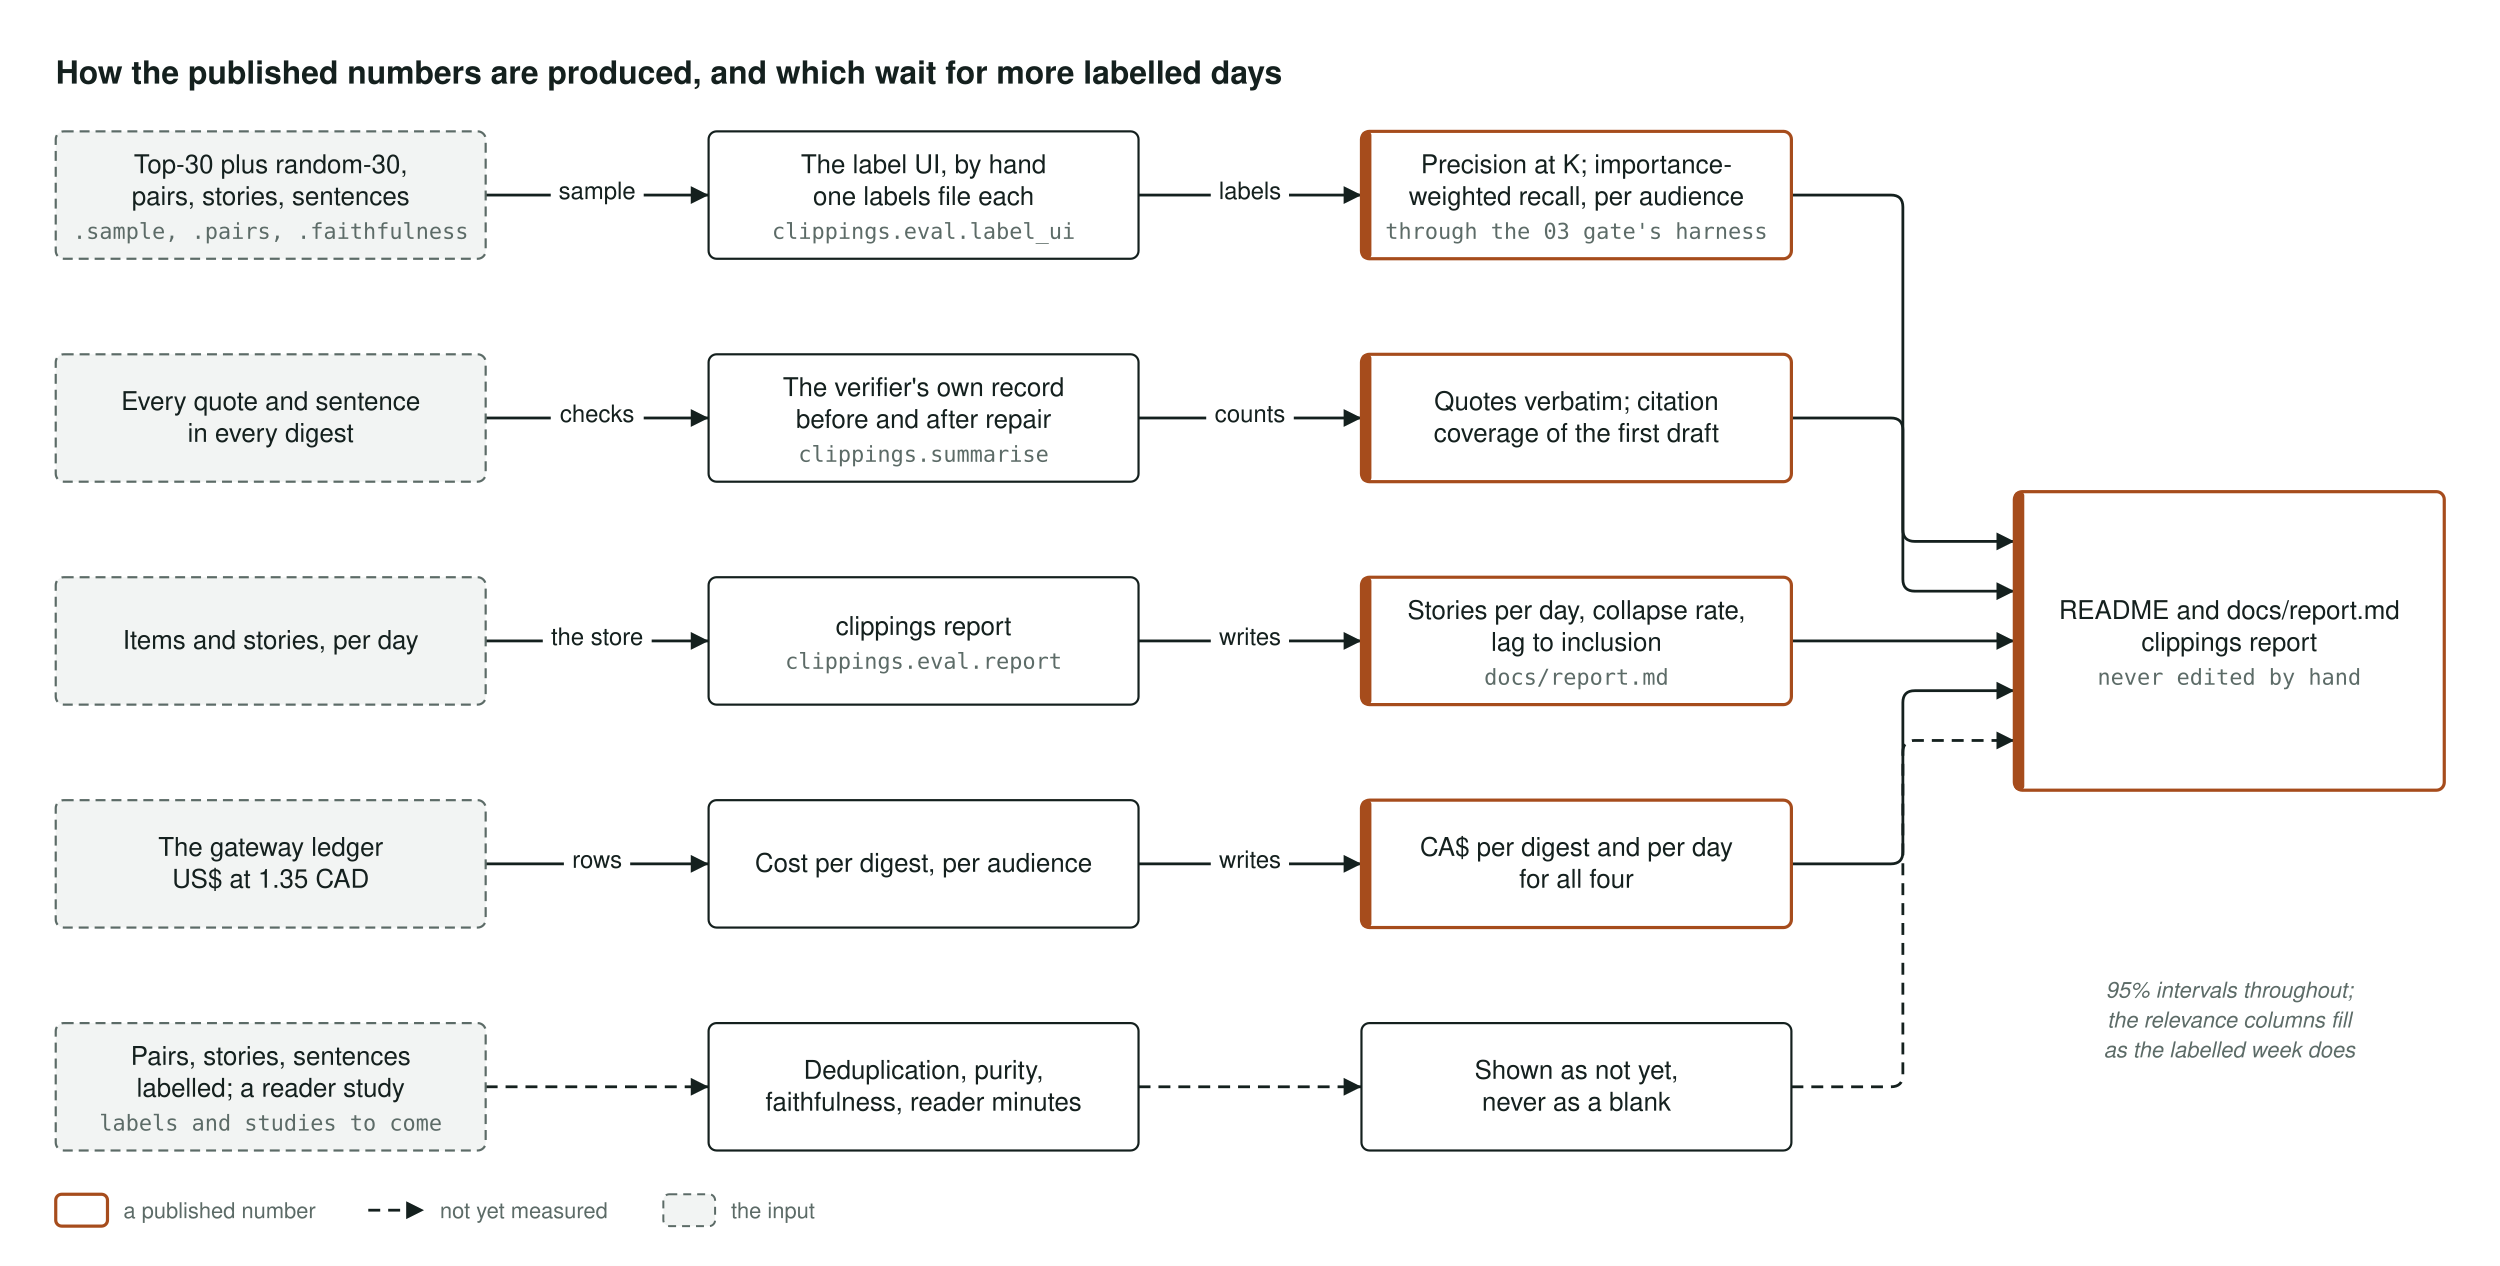
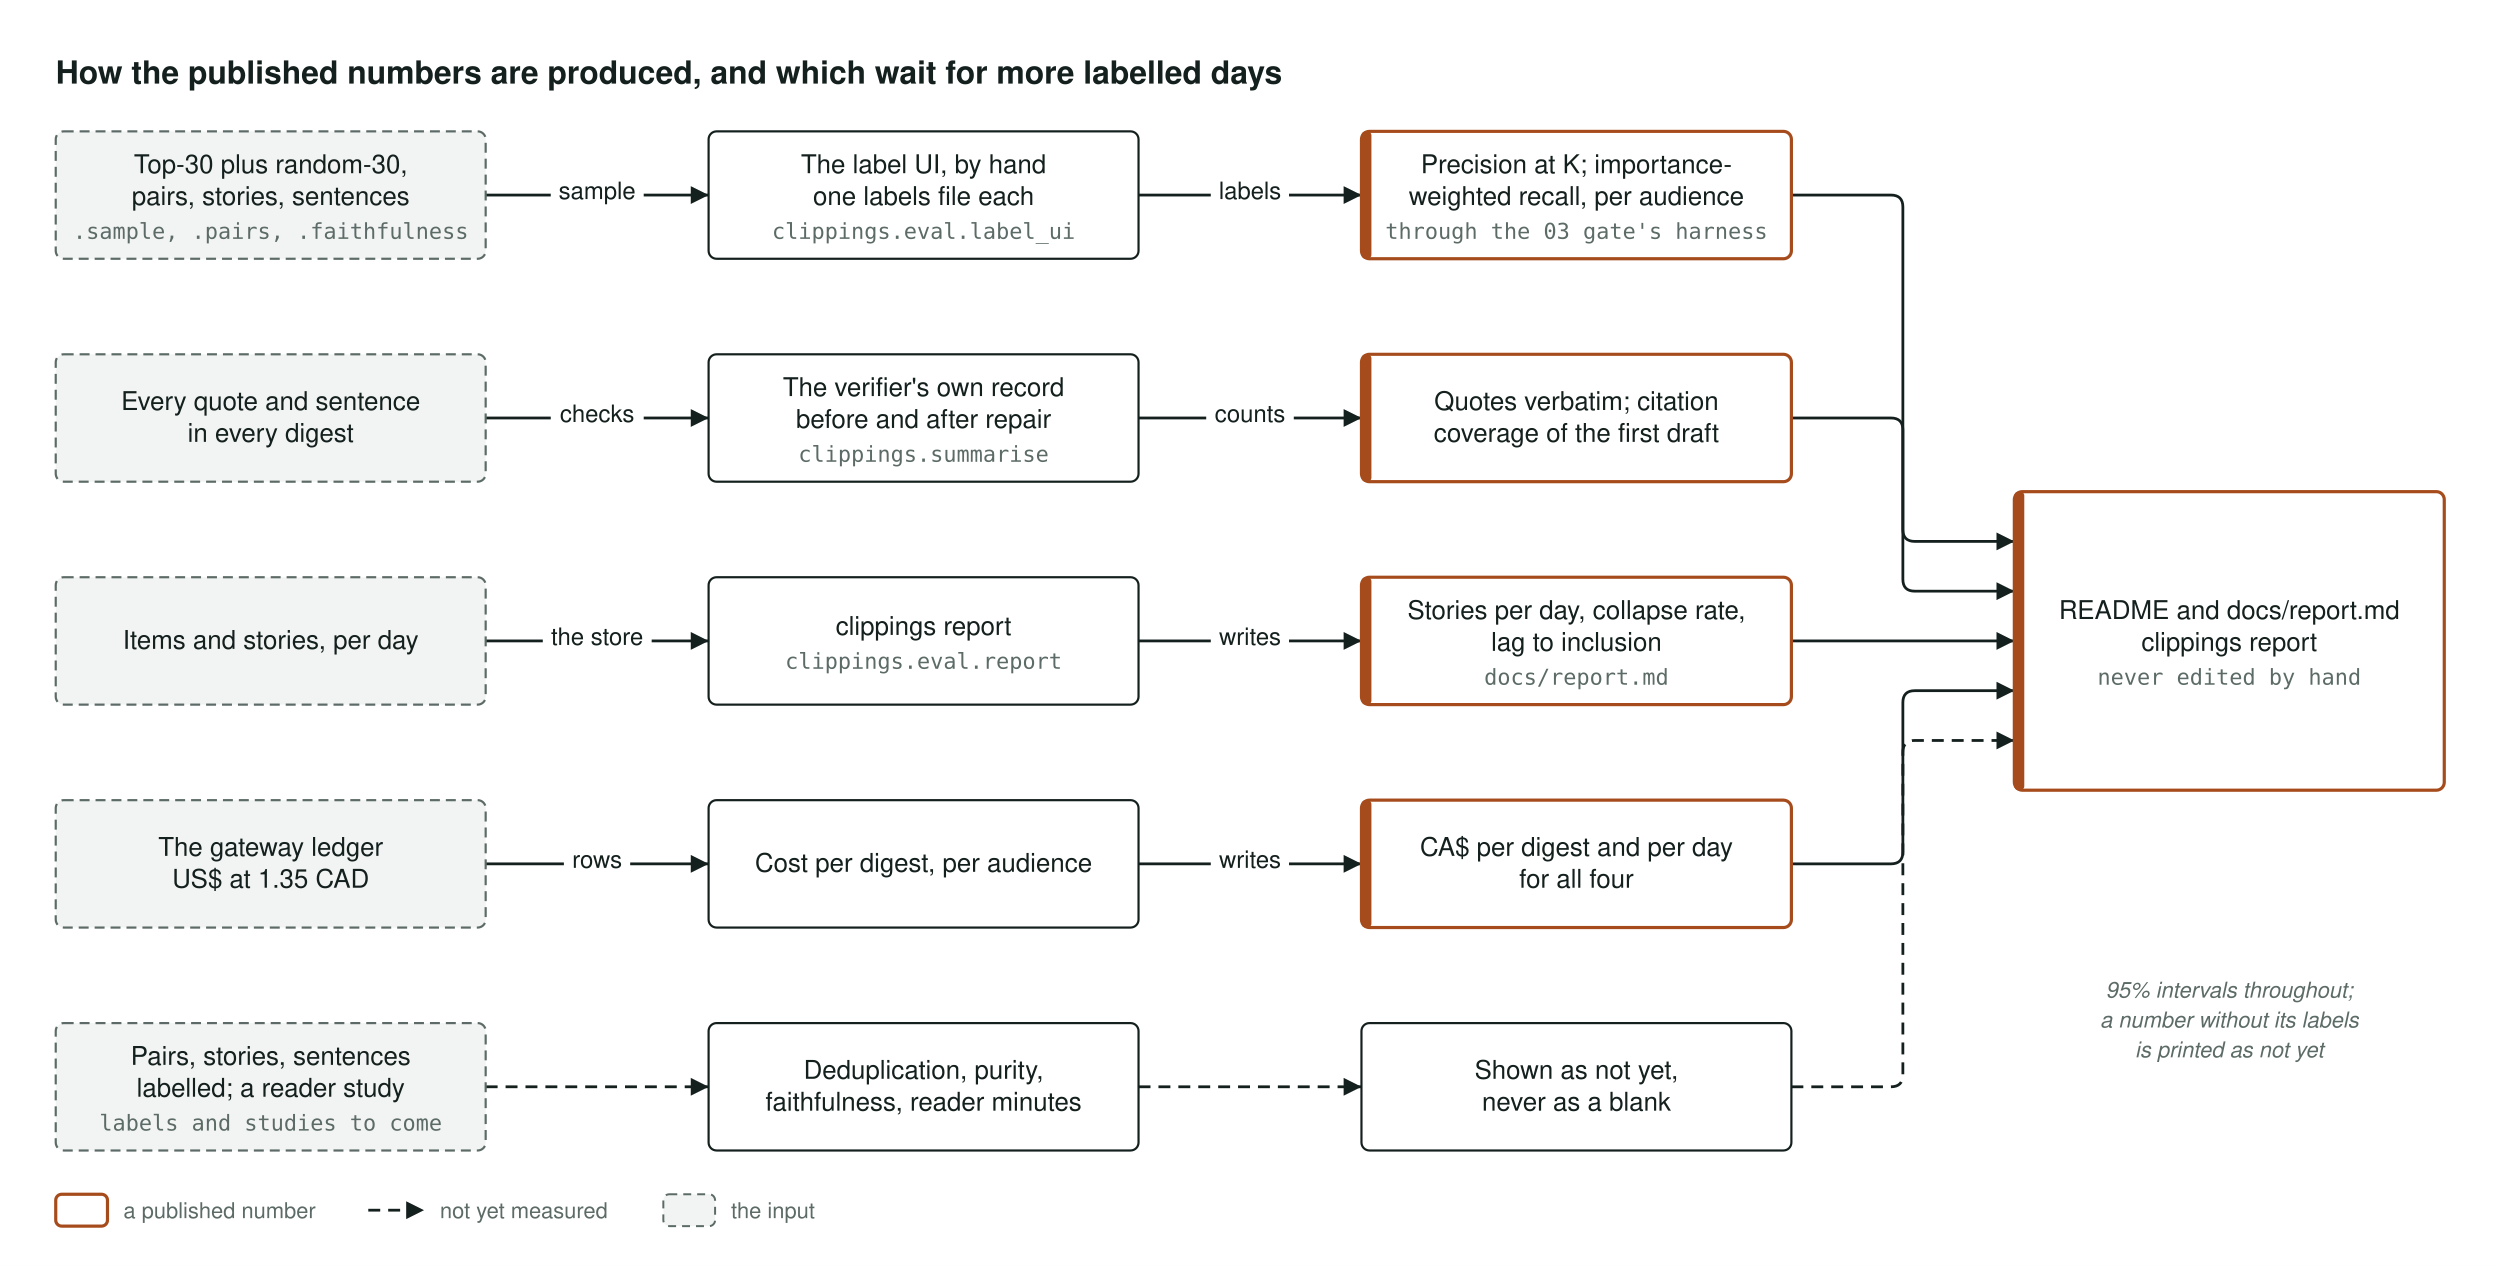
<svg xmlns="http://www.w3.org/2000/svg" width="1256" height="636" viewBox="0 0 1256 636" role="img" aria-label="Precision and recall come from hand-labelled audience-days drawn by a stratified sampler and scored through the release gate's harness; quote and citation checks come from the verifier's own record; cost comes from the gateway ledger; deduplication, cluster purity and faithfulness have labelling pages and wait for their labels; reader time has a timed study waiting for its readers; uptime is counted from the runs in the store." font-family="'Segoe UI', 'Helvetica Neue', Helvetica, Arial, sans-serif">
  <defs>
    <marker id="arrow" viewBox="0 0 10 10" refX="9" refY="5" markerWidth="8" markerHeight="8" orient="auto-start-reverse">
      <path d="M 1 1 L 9 5 L 1 9 z" fill="#14201E" />
    </marker>
    <marker id="arrow-accent" viewBox="0 0 10 10" refX="9" refY="5" markerWidth="8" markerHeight="8" orient="auto-start-reverse">
      <path d="M 1 1 L 9 5 L 1 9 z" fill="#0E6E60" />
    </marker>
    <marker id="arrow-signal" viewBox="0 0 10 10" refX="9" refY="5" markerWidth="8" markerHeight="8" orient="auto-start-reverse">
      <path d="M 1 1 L 9 5 L 1 9 z" fill="#A64C1C" />
    </marker>
    <marker id="arrow-muted" viewBox="0 0 10 10" refX="9" refY="5" markerWidth="8" markerHeight="8" orient="auto-start-reverse">
      <path d="M 1 1 L 9 5 L 1 9 z" fill="#5C6B67" />
    </marker>
  </defs>
  <rect width="1256" height="636" fill="#FFFFFF" />
  <text x="28" y="42" font-size="16" font-weight="700" fill="#14201E">How the published numbers are produced, and which wait for more labelled days</text>
  <path d="M 244.0 98.0 L 356.0 98.0" fill="none" stroke="#14201E" stroke-width="1.4" marker-end="url(#arrow)" />
  <path d="M 572.0 98.0 L 684.0 98.0" fill="none" stroke="#14201E" stroke-width="1.4" marker-end="url(#arrow)" />
  <path d="M 244.0 210.0 L 356.0 210.0" fill="none" stroke="#14201E" stroke-width="1.4" marker-end="url(#arrow)" />
  <path d="M 572.0 210.0 L 684.0 210.0" fill="none" stroke="#14201E" stroke-width="1.4" marker-end="url(#arrow)" />
  <path d="M 244.0 322.0 L 356.0 322.0" fill="none" stroke="#14201E" stroke-width="1.4" marker-end="url(#arrow)" />
  <path d="M 572.0 322.0 L 684.0 322.0" fill="none" stroke="#14201E" stroke-width="1.4" marker-end="url(#arrow)" />
  <path d="M 244.0 434.0 L 356.0 434.0" fill="none" stroke="#14201E" stroke-width="1.4" marker-end="url(#arrow)" />
  <path d="M 572.0 434.0 L 684.0 434.0" fill="none" stroke="#14201E" stroke-width="1.4" marker-end="url(#arrow)" />
  <path d="M 244.0 546.0 L 356.0 546.0" fill="none" stroke="#14201E" stroke-width="1.4" stroke-dasharray="6 4" marker-end="url(#arrow)" />
  <path d="M 572.0 546.0 L 684.0 546.0" fill="none" stroke="#14201E" stroke-width="1.4" stroke-dasharray="6 4" marker-end="url(#arrow)" />
  <path d="M 900.0 98.0 L 950.0 98.0 Q 956.0 98.0 956.0 104.0 L 956.0 266.0 Q 956.0 272.0 962.0 272.0 L 1012.0 272.0" fill="none" stroke="#14201E" stroke-width="1.4" marker-end="url(#arrow)" />
  <path d="M 900.0 210.0 L 950.0 210.0 Q 956.0 210.0 956.0 216.0 L 956.0 291.0 Q 956.0 297.0 962.0 297.0 L 1012.0 297.0" fill="none" stroke="#14201E" stroke-width="1.4" marker-end="url(#arrow)" />
  <path d="M 900.0 322.0 L 1012.0 322.0" fill="none" stroke="#14201E" stroke-width="1.4" marker-end="url(#arrow)" />
  <path d="M 900.0 434.0 L 950.0 434.0 Q 956.0 434.0 956.0 428.0 L 956.0 353.0 Q 956.0 347.0 962.0 347.0 L 1012.0 347.0" fill="none" stroke="#14201E" stroke-width="1.4" marker-end="url(#arrow)" />
  <path d="M 900.0 546.0 L 950.0 546.0 Q 956.0 546.0 956.0 540.0 L 956.0 378.0 Q 956.0 372.0 962.0 372.0 L 1012.0 372.0" fill="none" stroke="#14201E" stroke-width="1.4" stroke-dasharray="6 4" marker-end="url(#arrow)" />
  <rect x="28.0" y="66.0" width="216.0" height="64.0" rx="4" fill="#F2F4F3" stroke="#5C6B67" stroke-width="1.1" stroke-dasharray="5 3" />
  <text x="136.0" y="87.0" font-size="13" font-weight="500" text-anchor="middle" fill="#14201E">Top-30 plus random-30,</text>
  <text x="136.0" y="103.0" font-size="13" font-weight="500" text-anchor="middle" fill="#14201E">pairs, stories, sentences</text>
  <text x="136.0" y="120.0" font-size="11" font-family="Consolas, Menlo, 'DejaVu Sans Mono', monospace" text-anchor="middle" fill="#5C6B67">.sample, .pairs, .faithfulness</text>
  <rect x="356.0" y="66.0" width="216.0" height="64.0" rx="4" fill="#FFFFFF" stroke="#14201E" stroke-width="1.1" />
  <text x="464.0" y="87.0" font-size="13" font-weight="500" text-anchor="middle" fill="#14201E">The label UI, by hand</text>
  <text x="464.0" y="103.0" font-size="13" font-weight="500" text-anchor="middle" fill="#14201E">one labels file each</text>
  <text x="464.0" y="120.0" font-size="11" font-family="Consolas, Menlo, 'DejaVu Sans Mono', monospace" text-anchor="middle" fill="#5C6B67">clippings.eval.label_ui</text>
  <rect x="684.0" y="66.0" width="216.0" height="64.0" rx="4" fill="#FFFFFF" stroke="#A64C1C" stroke-width="1.6" />
  <rect x="684.0" y="66.0" width="5" height="64.0" rx="2" fill="#A64C1C" />
  <text x="792.0" y="87.0" font-size="13" font-weight="500" text-anchor="middle" fill="#14201E">Precision at K; importance-</text>
  <text x="792.0" y="103.0" font-size="13" font-weight="500" text-anchor="middle" fill="#14201E">weighted recall, per audience</text>
  <text x="792.0" y="120.0" font-size="11" font-family="Consolas, Menlo, 'DejaVu Sans Mono', monospace" text-anchor="middle" fill="#5C6B67">through the 03 gate's harness</text>
  <rect x="28.0" y="178.0" width="216.0" height="64.0" rx="4" fill="#F2F4F3" stroke="#5C6B67" stroke-width="1.1" stroke-dasharray="5 3" />
  <text x="136.0" y="206.0" font-size="13" font-weight="500" text-anchor="middle" fill="#14201E">Every quote and sentence</text>
  <text x="136.0" y="222.0" font-size="13" font-weight="500" text-anchor="middle" fill="#14201E">in every digest</text>
  <rect x="356.0" y="178.0" width="216.0" height="64.0" rx="4" fill="#FFFFFF" stroke="#14201E" stroke-width="1.1" />
  <text x="464.0" y="199.0" font-size="13" font-weight="500" text-anchor="middle" fill="#14201E">The verifier's own record</text>
  <text x="464.0" y="215.0" font-size="13" font-weight="500" text-anchor="middle" fill="#14201E">before and after repair</text>
  <text x="464.0" y="232.0" font-size="11" font-family="Consolas, Menlo, 'DejaVu Sans Mono', monospace" text-anchor="middle" fill="#5C6B67">clippings.summarise</text>
  <rect x="684.0" y="178.0" width="216.0" height="64.0" rx="4" fill="#FFFFFF" stroke="#A64C1C" stroke-width="1.6" />
  <rect x="684.0" y="178.0" width="5" height="64.0" rx="2" fill="#A64C1C" />
  <text x="792.0" y="206.0" font-size="13" font-weight="500" text-anchor="middle" fill="#14201E">Quotes verbatim; citation</text>
  <text x="792.0" y="222.0" font-size="13" font-weight="500" text-anchor="middle" fill="#14201E">coverage of the first draft</text>
  <rect x="28.0" y="290.0" width="216.0" height="64.0" rx="4" fill="#F2F4F3" stroke="#5C6B67" stroke-width="1.1" stroke-dasharray="5 3" />
  <text x="136.0" y="326.0" font-size="13" font-weight="500" text-anchor="middle" fill="#14201E">Items and stories, per day</text>
  <rect x="356.0" y="290.0" width="216.0" height="64.0" rx="4" fill="#FFFFFF" stroke="#14201E" stroke-width="1.1" />
  <text x="464.0" y="319.0" font-size="13" font-weight="500" text-anchor="middle" fill="#14201E">clippings report</text>
  <text x="464.0" y="336.0" font-size="11" font-family="Consolas, Menlo, 'DejaVu Sans Mono', monospace" text-anchor="middle" fill="#5C6B67">clippings.eval.report</text>
  <rect x="684.0" y="290.0" width="216.0" height="64.0" rx="4" fill="#FFFFFF" stroke="#A64C1C" stroke-width="1.6" />
  <rect x="684.0" y="290.0" width="5" height="64.0" rx="2" fill="#A64C1C" />
  <text x="792.0" y="311.0" font-size="13" font-weight="500" text-anchor="middle" fill="#14201E">Stories per day, collapse rate,</text>
  <text x="792.0" y="327.0" font-size="13" font-weight="500" text-anchor="middle" fill="#14201E">lag to inclusion</text>
  <text x="792.0" y="344.0" font-size="11" font-family="Consolas, Menlo, 'DejaVu Sans Mono', monospace" text-anchor="middle" fill="#5C6B67">docs/report.md</text>
  <rect x="28.0" y="402.0" width="216.0" height="64.0" rx="4" fill="#F2F4F3" stroke="#5C6B67" stroke-width="1.1" stroke-dasharray="5 3" />
  <text x="136.0" y="430.0" font-size="13" font-weight="500" text-anchor="middle" fill="#14201E">The gateway ledger</text>
  <text x="136.0" y="446.0" font-size="13" font-weight="500" text-anchor="middle" fill="#14201E">US$ at 1.35 CAD</text>
  <rect x="356.0" y="402.0" width="216.0" height="64.0" rx="4" fill="#FFFFFF" stroke="#14201E" stroke-width="1.1" />
  <text x="464.0" y="438.0" font-size="13" font-weight="500" text-anchor="middle" fill="#14201E">Cost per digest, per audience</text>
  <rect x="684.0" y="402.0" width="216.0" height="64.0" rx="4" fill="#FFFFFF" stroke="#A64C1C" stroke-width="1.6" />
  <rect x="684.0" y="402.0" width="5" height="64.0" rx="2" fill="#A64C1C" />
  <text x="792.0" y="430.0" font-size="13" font-weight="500" text-anchor="middle" fill="#14201E">CA$ per digest and per day</text>
  <text x="792.0" y="446.0" font-size="13" font-weight="500" text-anchor="middle" fill="#14201E">for all four</text>
  <rect x="28.0" y="514.0" width="216.0" height="64.0" rx="4" fill="#F2F4F3" stroke="#5C6B67" stroke-width="1.1" stroke-dasharray="5 3" />
  <text x="136.0" y="535.0" font-size="13" font-weight="500" text-anchor="middle" fill="#14201E">Pairs, stories, sentences</text>
  <text x="136.0" y="551.0" font-size="13" font-weight="500" text-anchor="middle" fill="#14201E">labelled; a reader study</text>
  <text x="136.0" y="568.0" font-size="11" font-family="Consolas, Menlo, 'DejaVu Sans Mono', monospace" text-anchor="middle" fill="#5C6B67">labels and studies to come</text>
  <rect x="356.0" y="514.0" width="216.0" height="64.0" rx="4" fill="#FFFFFF" stroke="#14201E" stroke-width="1.1" />
  <text x="464.0" y="542.0" font-size="13" font-weight="500" text-anchor="middle" fill="#14201E">Deduplication, purity,</text>
  <text x="464.0" y="558.0" font-size="13" font-weight="500" text-anchor="middle" fill="#14201E">faithfulness, reader minutes</text>
  <rect x="684.0" y="514.0" width="216.0" height="64.0" rx="4" fill="#FFFFFF" stroke="#14201E" stroke-width="1.1" />
  <text x="792.0" y="542.0" font-size="13" font-weight="500" text-anchor="middle" fill="#14201E">Shown as not yet,</text>
  <text x="792.0" y="558.0" font-size="13" font-weight="500" text-anchor="middle" fill="#14201E">never as a blank</text>
  <rect x="1012.0" y="247.0" width="216.0" height="150.0" rx="4" fill="#FFFFFF" stroke="#A64C1C" stroke-width="1.6" />
  <rect x="1012.0" y="247.0" width="5" height="150.0" rx="2" fill="#A64C1C" />
  <text x="1120.0" y="311.0" font-size="13" font-weight="500" text-anchor="middle" fill="#14201E">README and docs/report.md</text>
  <text x="1120.0" y="327.0" font-size="13" font-weight="500" text-anchor="middle" fill="#14201E">clippings report</text>
  <text x="1120.0" y="344.0" font-size="11" font-family="Consolas, Menlo, 'DejaVu Sans Mono', monospace" text-anchor="middle" fill="#5C6B67">never edited by hand</text>
  <rect x="276.7" y="88.0" width="46.7" height="20.0" rx="3" fill="#FFFFFF" />
  <text x="300.0" y="100.0" font-size="12" text-anchor="middle" fill="#14201E">sample</text>
  <rect x="608.3" y="88.0" width="39.3" height="20.0" rx="3" fill="#FFFFFF" />
  <text x="628.0" y="100.0" font-size="12" text-anchor="middle" fill="#14201E">labels</text>
  <rect x="276.7" y="200.0" width="46.7" height="20.0" rx="3" fill="#FFFFFF" />
  <text x="300.0" y="212.0" font-size="12" text-anchor="middle" fill="#14201E">checks</text>
  <rect x="606.0" y="200.0" width="44.0" height="20.0" rx="3" fill="#FFFFFF" />
  <text x="628.0" y="212.0" font-size="12" text-anchor="middle" fill="#14201E">counts</text>
  <rect x="272.7" y="312.0" width="54.7" height="20.0" rx="3" fill="#FFFFFF" />
  <text x="300.0" y="324.0" font-size="12" text-anchor="middle" fill="#14201E">the store</text>
  <rect x="608.3" y="312.0" width="39.3" height="20.0" rx="3" fill="#FFFFFF" />
  <text x="628.0" y="324.0" font-size="12" text-anchor="middle" fill="#14201E">writes</text>
  <rect x="283.3" y="424.0" width="33.3" height="20.0" rx="3" fill="#FFFFFF" />
  <text x="300.0" y="436.0" font-size="12" text-anchor="middle" fill="#14201E">rows</text>
  <rect x="608.3" y="424.0" width="39.3" height="20.0" rx="3" fill="#FFFFFF" />
  <text x="628.0" y="436.0" font-size="12" text-anchor="middle" fill="#14201E">writes</text>
  <text x="1120.0" y="501.2" font-size="11" text-anchor="middle" fill="#5C6B67" font-style="italic">95% intervals throughout;</text>
-   <text x="1120.0" y="516.2" font-size="11" text-anchor="middle" fill="#5C6B67" font-style="italic">the relevance columns fill</text>
-   <text x="1120.0" y="531.2" font-size="11" text-anchor="middle" fill="#5C6B67" font-style="italic">as the labelled week does</text>
+   <text x="1120.0" y="516.2" font-size="11" text-anchor="middle" fill="#5C6B67" font-style="italic">a number without its labels</text>
+   <text x="1120.0" y="531.2" font-size="11" text-anchor="middle" fill="#5C6B67" font-style="italic">is printed as not yet</text>
  <rect x="28" y="600" width="26" height="16" rx="3" fill="#FFFFFF" stroke="#A64C1C" stroke-width="1.6" />
  <text x="62" y="612" font-size="11" fill="#5C6B67">a published number</text>
  <path d="M 185.02 608 L 213.02 608" stroke="#14201E" stroke-width="1.4" fill="none" stroke-dasharray="6 4" marker-end="url(#arrow)" />
  <text x="221.02" y="612" font-size="11" fill="#5C6B67">not yet measured</text>
  <rect x="333.26" y="600" width="26" height="16" rx="3" fill="#F2F4F3" stroke="#5C6B67" stroke-dasharray="4 3" />
  <text x="367.26" y="612" font-size="11" fill="#5C6B67">the input</text>
</svg>
